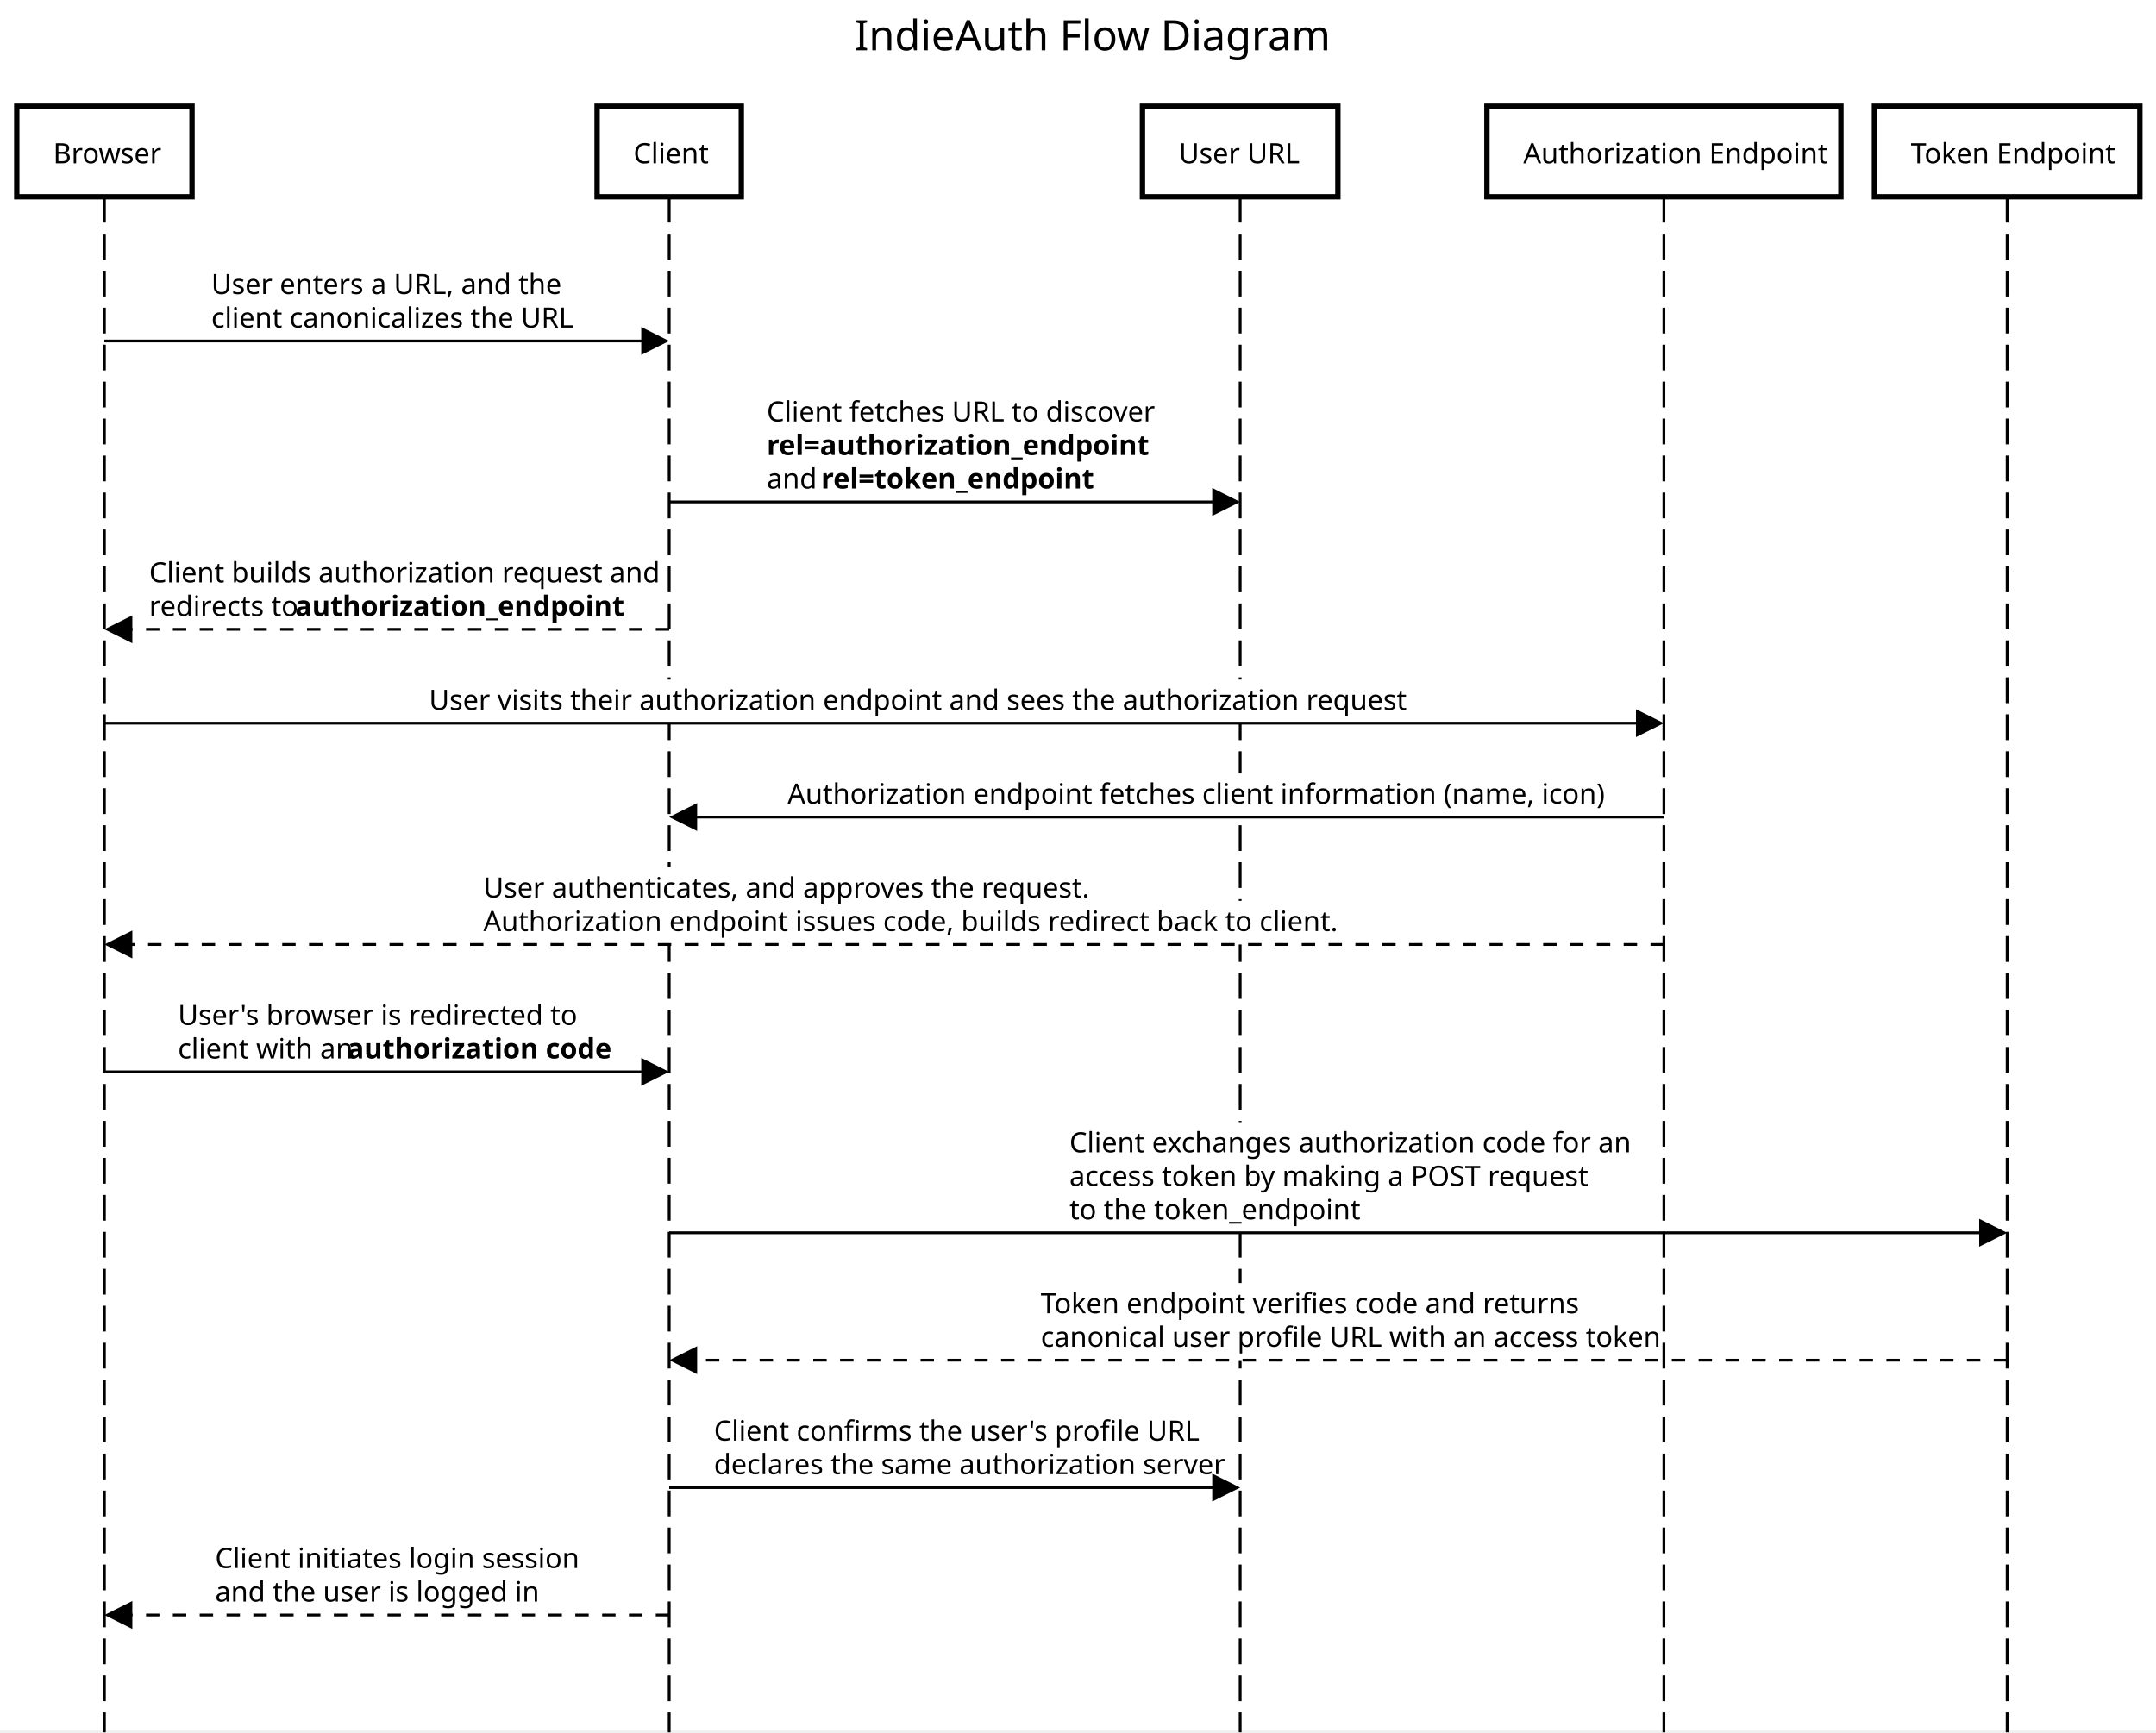
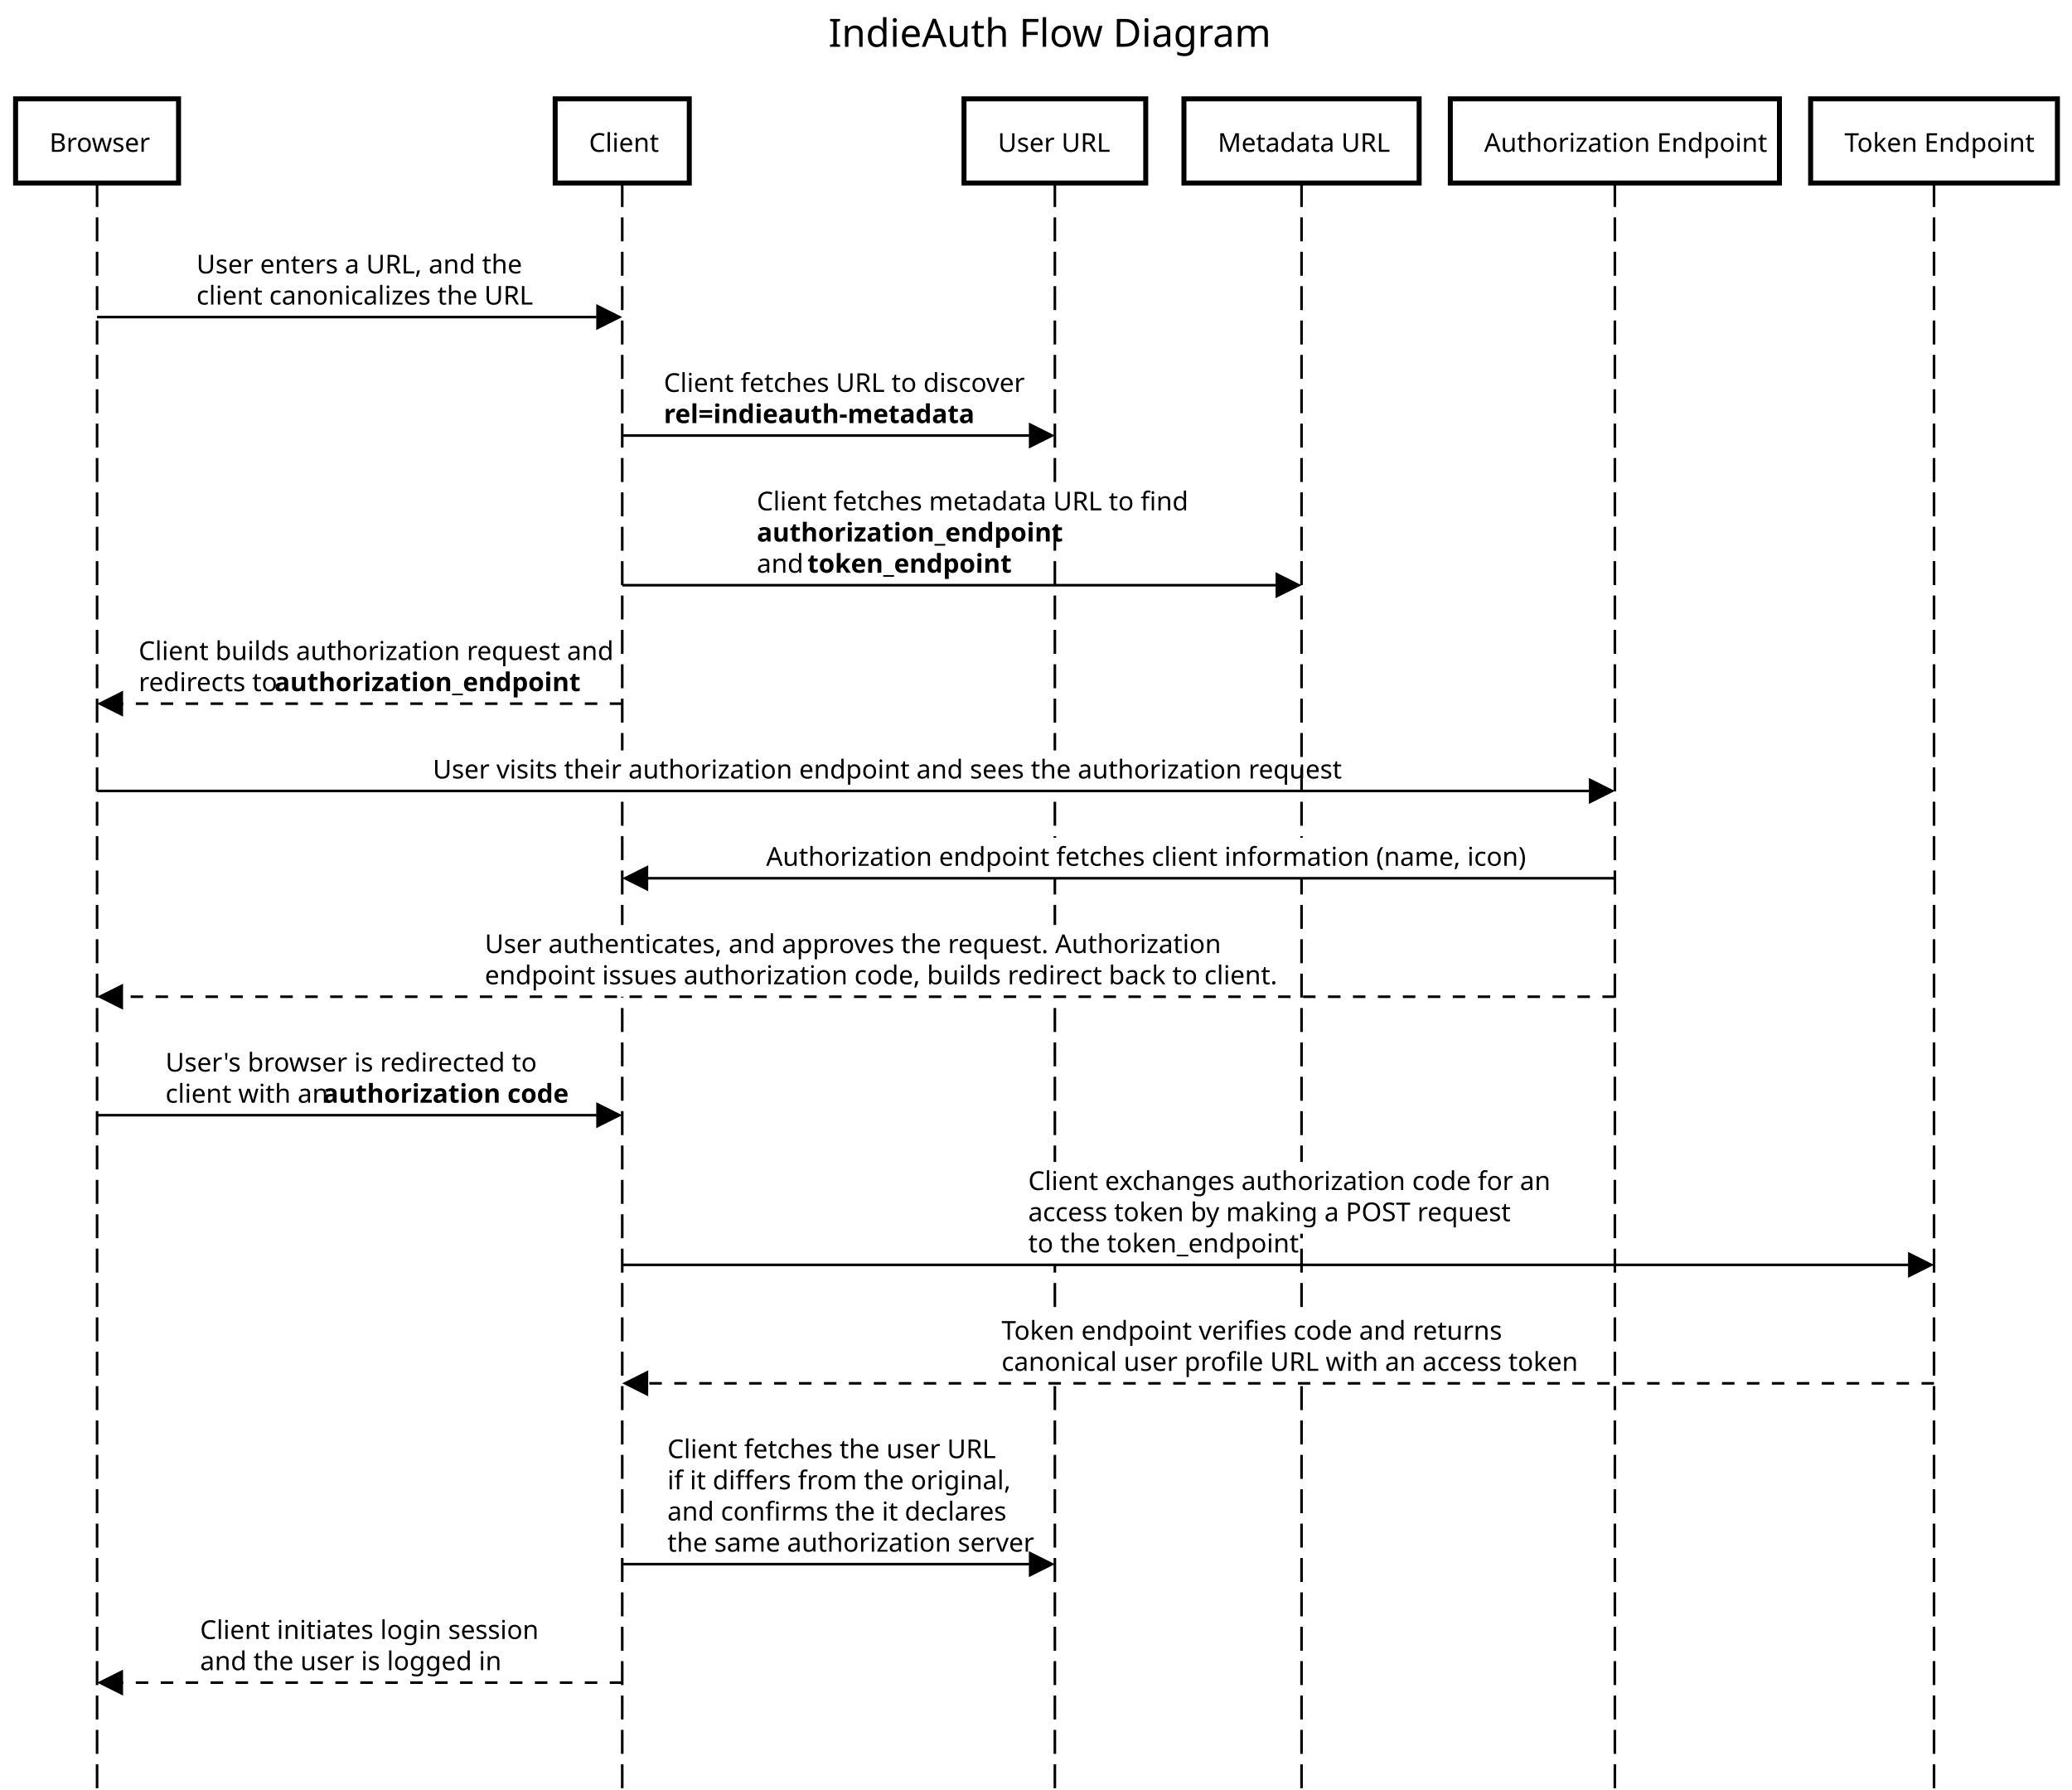
- <svg xmlns="http://www.w3.org/2000/svg" version="1.1" viewbox="0 0 1131 908" style="width: 100%; height: auto;">
+ <svg xmlns="http://www.w3.org/2000/svg" version="1.1" viewbox="0 0 1169 1010" style="width: 100%; height: auto;">
  <defs />
  <g>
    <g />
    <g />
    <g />
    <g />
    <g />
    <g />
    <g />
    <g />
    <g />
    <g />
    <g />
    <g />
    <g />
    <g />
    <g />
    <g />
    <g />
    <g />
    <g />
    <g />
    <g />
    <g />
    <g />
    <g />
    <g />
-     <g>
-       <rect fill="white" stroke="none" x="0" y="0" width="1131" height="908" />
-     </g>
-     <g>
-       <text fill="black" stroke="none" font-family="sans-serif" font-size="16.5pt" font-style="normal" font-weight="normal" text-decoration="normal" x="448.281" y="26.388" text-anchor="start" dominant-baseline="alphabetic" xml:space="preserve">IndieAuth Flow Diagram</text>
-     </g>
-     <g />
-     <g>
-       <path fill="none" stroke="black" paint-order="fill stroke markers" d=" M 54.766 103.264 L 54.766 908.966" stroke-miterlimit="10" stroke-width="1.466" stroke-dasharray="13.532,5.864" />
-       <path fill="none" stroke="black" paint-order="fill stroke markers" d=" M 351.054 103.264 L 351.054 908.966" stroke-miterlimit="10" stroke-width="1.466" stroke-dasharray="13.532,5.864" />
-       <path fill="none" stroke="black" paint-order="fill stroke markers" d=" M 650.571 103.264 L 650.571 908.966" stroke-miterlimit="10" stroke-width="1.466" stroke-dasharray="13.532,5.864" />
-       <path fill="none" stroke="black" paint-order="fill stroke markers" d=" M 872.86 103.264 L 872.86 908.966" stroke-miterlimit="10" stroke-width="1.466" stroke-dasharray="13.532,5.864" />
-       <path fill="none" stroke="black" paint-order="fill stroke markers" d=" M 1052.917 103.264 L 1052.917 908.966" stroke-miterlimit="10" stroke-width="1.466" stroke-dasharray="13.532,5.864" />
+     <g />
+     <g />
+     <g />
+     <g />
+     <g>
+       <rect fill="white" stroke="none" x="0" y="0" width="1169" height="1010" />
+     </g>
+     <g>
+       <text fill="black" stroke="none" font-family="sans-serif" font-size="16.5pt" font-style="normal" font-weight="normal" text-decoration="normal" x="467.401" y="26.388" text-anchor="start" dominant-baseline="alphabetic" xml:space="preserve">IndieAuth Flow Diagram</text>
+     </g>
+     <g />
+     <g>
+       <path fill="none" stroke="black" paint-order="fill stroke markers" d=" M 54.766 103.264 L 54.766 1010.998" stroke-miterlimit="10" stroke-width="1.466" stroke-dasharray="13.532,5.864" />
+       <path fill="none" stroke="black" paint-order="fill stroke markers" d=" M 351.054 103.264 L 351.054 1010.998" stroke-miterlimit="10" stroke-width="1.466" stroke-dasharray="13.532,5.864" />
+       <path fill="none" stroke="black" paint-order="fill stroke markers" d=" M 595.145 103.264 L 595.145 1010.998" stroke-miterlimit="10" stroke-width="1.466" stroke-dasharray="13.532,5.864" />
+       <path fill="none" stroke="black" paint-order="fill stroke markers" d=" M 734.313 103.264 L 734.313 1010.998" stroke-miterlimit="10" stroke-width="1.466" stroke-dasharray="13.532,5.864" />
+       <path fill="none" stroke="black" paint-order="fill stroke markers" d=" M 911.099 103.264 L 911.099 1010.998" stroke-miterlimit="10" stroke-width="1.466" stroke-dasharray="13.532,5.864" />
+       <path fill="none" stroke="black" paint-order="fill stroke markers" d=" M 1091.156 103.264 L 1091.156 1010.998" stroke-miterlimit="10" stroke-width="1.466" stroke-dasharray="13.532,5.864" />
    </g>
    <g>
      <path fill="none" stroke="none" />
      <g>
        <path fill="white" stroke="black" paint-order="fill stroke markers" d=" M 8.796 55.766 L 100.735 55.766 L 100.735 103.264 L 8.796 103.264 L 8.796 55.766 Z" stroke-miterlimit="10" stroke-width="2.815" stroke-dasharray="" />
      </g>
      <g>
        <g />
        <text fill="black" stroke="none" font-family="sans-serif" font-size="11pt" font-style="normal" font-weight="normal" text-decoration="normal" x="27.883" y="85.672" text-anchor="start" dominant-baseline="alphabetic" xml:space="preserve">Browser</text>
      </g>
      <path fill="none" stroke="none" />
      <g>
        <path fill="white" stroke="black" paint-order="fill stroke markers" d=" M 313.227 55.766 L 388.881 55.766 L 388.881 103.264 L 313.227 103.264 L 313.227 55.766 Z" stroke-miterlimit="10" stroke-width="2.815" stroke-dasharray="" />
      </g>
      <g>
        <g />
        <text fill="black" stroke="none" font-family="sans-serif" font-size="11pt" font-style="normal" font-weight="normal" text-decoration="normal" x="332.314" y="85.672" text-anchor="start" dominant-baseline="alphabetic" xml:space="preserve">Client</text>
      </g>
      <path fill="none" stroke="none" />
      <g>
-         <path fill="white" stroke="black" paint-order="fill stroke markers" d=" M 599.308 55.766 L 701.834 55.766 L 701.834 103.264 L 599.308 103.264 L 599.308 55.766 Z" stroke-miterlimit="10" stroke-width="2.815" stroke-dasharray="" />
-       </g>
-       <g>
-         <g />
-         <text fill="black" stroke="none" font-family="sans-serif" font-size="11pt" font-style="normal" font-weight="normal" text-decoration="normal" x="618.395" y="85.672" text-anchor="start" dominant-baseline="alphabetic" xml:space="preserve">User URL</text>
-       </g>
-       <path fill="none" stroke="none" />
-       <g>
-         <path fill="white" stroke="black" paint-order="fill stroke markers" d=" M 780.015 55.766 L 965.705 55.766 L 965.705 103.264 L 780.015 103.264 L 780.015 55.766 Z" stroke-miterlimit="10" stroke-width="2.815" stroke-dasharray="" />
-       </g>
-       <g>
-         <g />
-         <text fill="black" stroke="none" font-family="sans-serif" font-size="11pt" font-style="normal" font-weight="normal" text-decoration="normal" x="799.102" y="85.672" text-anchor="start" dominant-baseline="alphabetic" xml:space="preserve">Authorization Endpoint</text>
-       </g>
-       <path fill="none" stroke="none" />
-       <g>
-         <path fill="white" stroke="black" paint-order="fill stroke markers" d=" M 983.296 55.766 L 1122.537 55.766 L 1122.537 103.264 L 983.296 103.264 L 983.296 55.766 Z" stroke-miterlimit="10" stroke-width="2.815" stroke-dasharray="" />
-       </g>
-       <g>
-         <g />
-         <text fill="black" stroke="none" font-family="sans-serif" font-size="11pt" font-style="normal" font-weight="normal" text-decoration="normal" x="1002.384" y="85.672" text-anchor="start" dominant-baseline="alphabetic" xml:space="preserve">Token Endpoint</text>
+         <path fill="white" stroke="black" paint-order="fill stroke markers" d=" M 543.882 55.766 L 646.408 55.766 L 646.408 103.264 L 543.882 103.264 L 543.882 55.766 Z" stroke-miterlimit="10" stroke-width="2.815" stroke-dasharray="" />
+       </g>
+       <g>
+         <g />
+         <text fill="black" stroke="none" font-family="sans-serif" font-size="11pt" font-style="normal" font-weight="normal" text-decoration="normal" x="562.969" y="85.672" text-anchor="start" dominant-baseline="alphabetic" xml:space="preserve">User URL</text>
+       </g>
+       <path fill="none" stroke="none" />
+       <g>
+         <path fill="white" stroke="black" paint-order="fill stroke markers" d=" M 667.964 55.766 L 800.662 55.766 L 800.662 103.264 L 667.964 103.264 L 667.964 55.766 Z" stroke-miterlimit="10" stroke-width="2.815" stroke-dasharray="" />
+       </g>
+       <g>
+         <g />
+         <text fill="black" stroke="none" font-family="sans-serif" font-size="11pt" font-style="normal" font-weight="normal" text-decoration="normal" x="687.051" y="85.672" text-anchor="start" dominant-baseline="alphabetic" xml:space="preserve">Metadata URL</text>
+       </g>
+       <path fill="none" stroke="none" />
+       <g>
+         <path fill="white" stroke="black" paint-order="fill stroke markers" d=" M 818.254 55.766 L 1003.944 55.766 L 1003.944 103.264 L 818.254 103.264 L 818.254 55.766 Z" stroke-miterlimit="10" stroke-width="2.815" stroke-dasharray="" />
+       </g>
+       <g>
+         <g />
+         <text fill="black" stroke="none" font-family="sans-serif" font-size="11pt" font-style="normal" font-weight="normal" text-decoration="normal" x="837.341" y="85.672" text-anchor="start" dominant-baseline="alphabetic" xml:space="preserve">Authorization Endpoint</text>
+       </g>
+       <path fill="none" stroke="none" />
+       <g>
+         <path fill="white" stroke="black" paint-order="fill stroke markers" d=" M 1021.536 55.766 L 1160.776 55.766 L 1160.776 103.264 L 1021.536 103.264 L 1021.536 55.766 Z" stroke-miterlimit="10" stroke-width="2.815" stroke-dasharray="" />
+       </g>
+       <g>
+         <g />
+         <text fill="black" stroke="none" font-family="sans-serif" font-size="11pt" font-style="normal" font-weight="normal" text-decoration="normal" x="1040.623" y="85.672" text-anchor="start" dominant-baseline="alphabetic" xml:space="preserve">Token Endpoint</text>
      </g>
    </g>
    <g>
      <g>
        <g>
          <rect fill="white" stroke="none" x="108.192" y="138.447" width="183.731" height="22.869" />
        </g>
        <g>
          <rect fill="white" stroke="none" x="108.192" y="156.039" width="189.436" height="22.869" />
        </g>
        <text fill="black" stroke="none" font-family="sans-serif" font-size="11pt" font-style="normal" font-weight="normal" text-decoration="normal" x="110.83" y="154.28" text-anchor="start" dominant-baseline="alphabetic" xml:space="preserve">User enters a URL, and the</text>
        <text fill="black" stroke="none" font-family="sans-serif" font-size="11pt" font-style="normal" font-weight="normal" text-decoration="normal" x="110.83" y="171.871" text-anchor="start" dominant-baseline="alphabetic" xml:space="preserve">client canonicalizes the URL</text>
      </g>
      <g>
        <path fill="none" stroke="black" paint-order="fill stroke markers" d=" M 54.766 178.908 L 336.57 178.908" stroke-miterlimit="10" stroke-width="1.466" stroke-dasharray="" />
        <g transform="translate(351.054,178.9082) translate(-351.054,-178.9082)">
          <path fill="black" stroke="none" paint-order="stroke fill markers" d=" M 336.394 171.578 L 351.054 178.908 L 336.394 186.238 Z" />
        </g>
      </g>
      <g>
        <g>
-           <rect fill="white" stroke="none" x="399.584" y="205.296" width="202.457" height="22.869" />
-         </g>
-         <g>
-           <rect fill="white" stroke="none" x="399.584" y="222.888" width="193.832" height="22.869" />
-         </g>
-         <g>
-           <rect fill="white" stroke="none" x="399.584" y="240.479" width="169.436" height="22.869" />
-         </g>
-         <text fill="black" stroke="none" font-family="sans-serif" font-size="11pt" font-style="normal" font-weight="normal" text-decoration="normal" x="402.223" y="221.128" text-anchor="start" dominant-baseline="alphabetic" xml:space="preserve">Client fetches URL to discover</text>
-         <text fill="black" stroke="none" font-family="sans-serif" font-size="11pt" font-style="normal" font-weight="bold" text-decoration="normal" x="402.223" y="238.72" text-anchor="start" dominant-baseline="alphabetic" xml:space="preserve">rel=authorization_endpoint</text>
-         <text fill="black" stroke="none" font-family="sans-serif" font-size="11pt" font-style="normal" font-weight="normal" text-decoration="normal" x="402.223" y="256.312" text-anchor="start" dominant-baseline="alphabetic" xml:space="preserve">and </text>
-         <text fill="black" stroke="none" font-family="sans-serif" font-size="11pt" font-style="normal" font-weight="bold" text-decoration="normal" x="430.755" y="256.312" text-anchor="start" dominant-baseline="alphabetic" xml:space="preserve">rel=token_endpoint</text>
-       </g>
-       <g>
-         <path fill="none" stroke="black" paint-order="fill stroke markers" d=" M 351.054 263.349 L 636.087 263.349" stroke-miterlimit="10" stroke-width="1.466" stroke-dasharray="" />
-         <g transform="translate(650.5708,263.3486) translate(-650.5708,-263.3486)">
-           <path fill="black" stroke="none" paint-order="stroke fill markers" d=" M 635.911 256.019 L 650.571 263.349 L 635.911 270.679 Z" />
-         </g>
-       </g>
-       <g>
-         <g>
-           <rect fill="white" stroke="none" x="75.582" y="289.736" width="254.655" height="22.869" />
-         </g>
-         <g>
-           <rect fill="white" stroke="none" x="75.582" y="307.328" width="243.925" height="22.869" />
-         </g>
-         <text fill="black" stroke="none" font-family="sans-serif" font-size="11pt" font-style="normal" font-weight="normal" text-decoration="normal" x="78.221" y="305.569" text-anchor="start" dominant-baseline="alphabetic" xml:space="preserve">Client builds authorization request and</text>
-         <text fill="black" stroke="none" font-family="sans-serif" font-size="11pt" font-style="normal" font-weight="normal" text-decoration="normal" x="78.221" y="323.161" text-anchor="start" dominant-baseline="alphabetic" xml:space="preserve">redirects to </text>
-         <text fill="black" stroke="none" font-family="sans-serif" font-size="11pt" font-style="normal" font-weight="bold" text-decoration="normal" x="154.807" y="323.161" text-anchor="start" dominant-baseline="alphabetic" xml:space="preserve">authorization_endpoint</text>
-       </g>
-       <g>
-         <path fill="none" stroke="black" paint-order="fill stroke markers" d=" M 351.054 330.197 L 69.249 330.197" stroke-miterlimit="10" stroke-width="1.466" stroke-dasharray="7.037" />
-         <g transform="translate(54.76553,330.1973) translate(-54.76553,-330.1973)">
-           <path fill="black" stroke="none" paint-order="stroke fill markers" d=" M 69.425 322.867 L 54.766 330.197 L 69.425 337.527 Z" />
-         </g>
-       </g>
-       <g>
-         <g>
-           <rect fill="white" stroke="none" x="222.402" y="356.585" width="482.822" height="22.869" />
-         </g>
-         <text fill="black" stroke="none" font-family="sans-serif" font-size="11pt" font-style="normal" font-weight="normal" text-decoration="normal" x="225.04" y="372.418" text-anchor="start" dominant-baseline="alphabetic" xml:space="preserve">User visits their authorization endpoint and sees the authorization request</text>
-       </g>
-       <g>
-         <path fill="none" stroke="black" paint-order="fill stroke markers" d=" M 54.766 379.454 L 858.376 379.454" stroke-miterlimit="10" stroke-width="1.466" stroke-dasharray="" />
-         <g transform="translate(872.8596,379.4542) translate(-872.8596,-379.4542)">
-           <path fill="black" stroke="none" paint-order="stroke fill markers" d=" M 858.2 372.124 L 872.86 379.454 L 858.2 386.784 Z" />
-         </g>
-       </g>
-       <g>
-         <g>
-           <rect fill="white" stroke="none" x="410.485" y="405.842" width="402.944" height="22.869" />
-         </g>
-         <text fill="black" stroke="none" font-family="sans-serif" font-size="11pt" font-style="normal" font-weight="normal" text-decoration="normal" x="413.124" y="421.674" text-anchor="start" dominant-baseline="alphabetic" xml:space="preserve">Authorization endpoint fetches client information (name, icon)</text>
-       </g>
-       <g>
-         <path fill="none" stroke="black" paint-order="fill stroke markers" d=" M 872.86 428.711 L 365.538 428.711" stroke-miterlimit="10" stroke-width="1.466" stroke-dasharray="" />
-         <g transform="translate(351.054,428.7111) translate(-351.054,-428.7111)">
-           <path fill="black" stroke="none" paint-order="stroke fill markers" d=" M 365.714 421.381 L 351.054 428.711 L 365.714 436.041 Z" />
-         </g>
-       </g>
-       <g>
-         <g>
-           <rect fill="white" stroke="none" x="250.927" y="455.099" width="305.993" height="22.869" />
-         </g>
-         <g>
-           <rect fill="white" stroke="none" x="250.927" y="472.691" width="425.771" height="22.869" />
-         </g>
-         <text fill="black" stroke="none" font-family="sans-serif" font-size="11pt" font-style="normal" font-weight="normal" text-decoration="normal" x="253.566" y="470.931" text-anchor="start" dominant-baseline="alphabetic" xml:space="preserve">User authenticates, and approves the request.</text>
-         <text fill="black" stroke="none" font-family="sans-serif" font-size="11pt" font-style="normal" font-weight="normal" text-decoration="normal" x="253.566" y="488.523" text-anchor="start" dominant-baseline="alphabetic" xml:space="preserve">Authorization endpoint issues code, builds redirect back to client.</text>
-       </g>
-       <g>
-         <path fill="none" stroke="black" paint-order="fill stroke markers" d=" M 872.86 495.56 L 69.249 495.56" stroke-miterlimit="10" stroke-width="1.466" stroke-dasharray="7.037" />
-         <g transform="translate(54.76553,495.5598) translate(-54.76553,-495.5598)">
-           <path fill="black" stroke="none" paint-order="stroke fill markers" d=" M 69.425 488.23 L 54.766 495.56 L 69.425 502.89 Z" />
-         </g>
-       </g>
-       <g>
-         <g>
-           <rect fill="white" stroke="none" x="90.704" y="521.947" width="202.794" height="22.869" />
-         </g>
-         <g>
-           <rect fill="white" stroke="none" x="90.704" y="539.539" width="224.411" height="22.869" />
-         </g>
-         <text fill="black" stroke="none" font-family="sans-serif" font-size="11pt" font-style="normal" font-weight="normal" text-decoration="normal" x="93.343" y="537.78" text-anchor="start" dominant-baseline="alphabetic" xml:space="preserve">User's browser is redirected to</text>
-         <text fill="black" stroke="none" font-family="sans-serif" font-size="11pt" font-style="normal" font-weight="normal" text-decoration="normal" x="93.343" y="555.372" text-anchor="start" dominant-baseline="alphabetic" xml:space="preserve">client with an </text>
-         <text fill="black" stroke="none" font-family="sans-serif" font-size="11pt" font-style="normal" font-weight="bold" text-decoration="normal" x="182.162" y="555.372" text-anchor="start" dominant-baseline="alphabetic" xml:space="preserve">authorization code</text>
-       </g>
-       <g>
-         <path fill="none" stroke="black" paint-order="fill stroke markers" d=" M 54.766 562.408 L 336.57 562.408" stroke-miterlimit="10" stroke-width="1.466" stroke-dasharray="" />
-         <g transform="translate(351.054,562.4085) translate(-351.054,-562.4085)">
-           <path fill="black" stroke="none" paint-order="stroke fill markers" d=" M 336.394 555.079 L 351.054 562.408 L 336.394 569.738 Z" />
-         </g>
-       </g>
-       <g>
-         <g>
-           <rect fill="white" stroke="none" x="558.359" y="588.796" width="287.253" height="22.869" />
-         </g>
-         <g>
-           <rect fill="white" stroke="none" x="558.359" y="606.388" width="270.911" height="22.869" />
-         </g>
-         <g>
-           <rect fill="white" stroke="none" x="558.359" y="623.98" width="146.294" height="22.869" />
-         </g>
-         <text fill="black" stroke="none" font-family="sans-serif" font-size="11pt" font-style="normal" font-weight="normal" text-decoration="normal" x="560.998" y="604.629" text-anchor="start" dominant-baseline="alphabetic" xml:space="preserve">Client exchanges authorization code for an </text>
-         <text fill="black" stroke="none" font-family="sans-serif" font-size="11pt" font-style="normal" font-weight="normal" text-decoration="normal" x="560.998" y="622.22" text-anchor="start" dominant-baseline="alphabetic" xml:space="preserve">access token by making a POST request</text>
-         <text fill="black" stroke="none" font-family="sans-serif" font-size="11pt" font-style="normal" font-weight="normal" text-decoration="normal" x="560.998" y="639.812" text-anchor="start" dominant-baseline="alphabetic" xml:space="preserve">to the token_endpoint</text>
-       </g>
-       <g>
-         <path fill="none" stroke="black" paint-order="fill stroke markers" d=" M 351.054 646.849 L 1038.433 646.849" stroke-miterlimit="10" stroke-width="1.466" stroke-dasharray="" />
-         <g transform="translate(1052.917,646.8489) translate(-1052.917,-646.8489)">
-           <path fill="black" stroke="none" paint-order="stroke fill markers" d=" M 1038.257 639.519 L 1052.917 646.849 L 1038.257 654.179 Z" />
-         </g>
-       </g>
-       <g>
-         <g>
-           <rect fill="white" stroke="none" x="543.302" y="673.237" width="269.322" height="22.869" />
-         </g>
-         <g>
-           <rect fill="white" stroke="none" x="543.302" y="690.828" width="317.368" height="22.869" />
-         </g>
-         <text fill="black" stroke="none" font-family="sans-serif" font-size="11pt" font-style="normal" font-weight="normal" text-decoration="normal" x="545.94" y="689.069" text-anchor="start" dominant-baseline="alphabetic" xml:space="preserve">Token endpoint verifies code and returns</text>
-         <text fill="black" stroke="none" font-family="sans-serif" font-size="11pt" font-style="normal" font-weight="normal" text-decoration="normal" x="545.94" y="706.661" text-anchor="start" dominant-baseline="alphabetic" xml:space="preserve">canonical user profile URL with an access token</text>
-       </g>
-       <g>
-         <path fill="none" stroke="black" paint-order="fill stroke markers" d=" M 1052.917 713.698 L 365.538 713.698" stroke-miterlimit="10" stroke-width="1.466" stroke-dasharray="7.037" />
-         <g transform="translate(351.054,713.6976) translate(-351.054,-713.6976)">
-           <path fill="black" stroke="none" paint-order="stroke fill markers" d=" M 365.714 706.368 L 351.054 713.698 L 365.714 721.027 Z" />
-         </g>
-       </g>
-       <g>
-         <g>
-           <rect fill="white" stroke="none" x="371.871" y="740.085" width="246.795" height="22.869" />
-         </g>
-         <g>
-           <rect fill="white" stroke="none" x="371.871" y="757.677" width="257.883" height="22.869" />
-         </g>
-         <text fill="black" stroke="none" font-family="sans-serif" font-size="11pt" font-style="normal" font-weight="normal" text-decoration="normal" x="374.51" y="755.918" text-anchor="start" dominant-baseline="alphabetic" xml:space="preserve">Client confirms the user's profile URL</text>
-         <text fill="black" stroke="none" font-family="sans-serif" font-size="11pt" font-style="normal" font-weight="normal" text-decoration="normal" x="374.51" y="773.51" text-anchor="start" dominant-baseline="alphabetic" xml:space="preserve">declares the same authorization server</text>
-       </g>
-       <g>
-         <path fill="none" stroke="black" paint-order="fill stroke markers" d=" M 351.054 780.546 L 636.087 780.546" stroke-miterlimit="10" stroke-width="1.466" stroke-dasharray="" />
-         <g transform="translate(650.5708,780.5463) translate(-650.5708,-780.5463)">
-           <path fill="black" stroke="none" paint-order="stroke fill markers" d=" M 635.911 773.216 L 650.571 780.546 L 635.911 787.876 Z" />
-         </g>
-       </g>
-       <g>
-         <g>
-           <rect fill="white" stroke="none" x="110.228" y="806.934" width="185.363" height="22.869" />
-         </g>
-         <g>
-           <rect fill="white" stroke="none" x="110.228" y="824.526" width="165.02" height="22.869" />
-         </g>
-         <text fill="black" stroke="none" font-family="sans-serif" font-size="11pt" font-style="normal" font-weight="normal" text-decoration="normal" x="112.867" y="822.766" text-anchor="start" dominant-baseline="alphabetic" xml:space="preserve">Client initiates login session</text>
-         <text fill="black" stroke="none" font-family="sans-serif" font-size="11pt" font-style="normal" font-weight="normal" text-decoration="normal" x="112.867" y="840.358" text-anchor="start" dominant-baseline="alphabetic" xml:space="preserve">and the user is logged in</text>
-       </g>
-       <g>
-         <path fill="none" stroke="black" paint-order="fill stroke markers" d=" M 351.054 847.395 L 69.249 847.395" stroke-miterlimit="10" stroke-width="1.466" stroke-dasharray="7.037" />
-         <g transform="translate(54.76553,847.395) translate(-54.76553,-847.395)">
-           <path fill="black" stroke="none" paint-order="stroke fill markers" d=" M 69.425 840.065 L 54.766 847.395 L 69.425 854.725 Z" />
-         </g>
-       </g>
-     </g>
+           <rect fill="white" stroke="none" x="371.871" y="205.296" width="202.457" height="22.869" />
+         </g>
+         <g>
+           <rect fill="white" stroke="none" x="371.871" y="222.888" width="166.172" height="22.869" />
+         </g>
+         <text fill="black" stroke="none" font-family="sans-serif" font-size="11pt" font-style="normal" font-weight="normal" text-decoration="normal" x="374.51" y="221.128" text-anchor="start" dominant-baseline="alphabetic" xml:space="preserve">Client fetches URL to discover</text>
+         <text fill="black" stroke="none" font-family="sans-serif" font-size="11pt" font-style="normal" font-weight="bold" text-decoration="normal" x="374.51" y="238.72" text-anchor="start" dominant-baseline="alphabetic" xml:space="preserve">rel=indieauth-metadata</text>
+       </g>
+       <g>
+         <path fill="none" stroke="black" paint-order="fill stroke markers" d=" M 351.054 245.757 L 580.661 245.757" stroke-miterlimit="10" stroke-width="1.466" stroke-dasharray="" />
+         <g transform="translate(595.1449,245.7569) translate(-595.1449,-245.7569)">
+           <path fill="black" stroke="none" paint-order="stroke fill markers" d=" M 580.485 238.427 L 595.145 245.757 L 580.485 253.087 Z" />
+         </g>
+       </g>
+       <g>
+         <g>
+           <rect fill="white" stroke="none" x="424.332" y="272.144" width="236.702" height="22.869" />
+         </g>
+         <g>
+           <rect fill="white" stroke="none" x="424.332" y="289.736" width="167.339" height="22.869" />
+         </g>
+         <g>
+           <rect fill="white" stroke="none" x="424.332" y="307.328" width="142.944" height="22.869" />
+         </g>
+         <text fill="black" stroke="none" font-family="sans-serif" font-size="11pt" font-style="normal" font-weight="normal" text-decoration="normal" x="426.971" y="287.977" text-anchor="start" dominant-baseline="alphabetic" xml:space="preserve">Client fetches metadata URL to find</text>
+         <text fill="black" stroke="none" font-family="sans-serif" font-size="11pt" font-style="normal" font-weight="bold" text-decoration="normal" x="426.971" y="305.569" text-anchor="start" dominant-baseline="alphabetic" xml:space="preserve">authorization_endpoint</text>
+         <text fill="black" stroke="none" font-family="sans-serif" font-size="11pt" font-style="normal" font-weight="normal" text-decoration="normal" x="426.971" y="323.161" text-anchor="start" dominant-baseline="alphabetic" xml:space="preserve">and </text>
+         <text fill="black" stroke="none" font-family="sans-serif" font-size="11pt" font-style="normal" font-weight="bold" text-decoration="normal" x="455.504" y="323.161" text-anchor="start" dominant-baseline="alphabetic" xml:space="preserve">token_endpoint</text>
+       </g>
+       <g>
+         <path fill="none" stroke="black" paint-order="fill stroke markers" d=" M 351.054 330.197 L 719.829 330.197" stroke-miterlimit="10" stroke-width="1.466" stroke-dasharray="" />
+         <g transform="translate(734.3128,330.1973) translate(-734.3128,-330.1973)">
+           <path fill="black" stroke="none" paint-order="stroke fill markers" d=" M 719.653 322.867 L 734.313 330.197 L 719.653 337.527 Z" />
+         </g>
+       </g>
+       <g>
+         <g>
+           <rect fill="white" stroke="none" x="75.582" y="356.585" width="254.655" height="22.869" />
+         </g>
+         <g>
+           <rect fill="white" stroke="none" x="75.582" y="374.177" width="243.925" height="22.869" />
+         </g>
+         <text fill="black" stroke="none" font-family="sans-serif" font-size="11pt" font-style="normal" font-weight="normal" text-decoration="normal" x="78.221" y="372.418" text-anchor="start" dominant-baseline="alphabetic" xml:space="preserve">Client builds authorization request and</text>
+         <text fill="black" stroke="none" font-family="sans-serif" font-size="11pt" font-style="normal" font-weight="normal" text-decoration="normal" x="78.221" y="390.009" text-anchor="start" dominant-baseline="alphabetic" xml:space="preserve">redirects to </text>
+         <text fill="black" stroke="none" font-family="sans-serif" font-size="11pt" font-style="normal" font-weight="bold" text-decoration="normal" x="154.807" y="390.009" text-anchor="start" dominant-baseline="alphabetic" xml:space="preserve">authorization_endpoint</text>
+       </g>
+       <g>
+         <path fill="none" stroke="black" paint-order="fill stroke markers" d=" M 351.054 397.046 L 69.249 397.046" stroke-miterlimit="10" stroke-width="1.466" stroke-dasharray="7.037" />
+         <g transform="translate(54.76553,397.046) translate(-54.76553,-397.046)">
+           <path fill="black" stroke="none" paint-order="stroke fill markers" d=" M 69.425 389.716 L 54.766 397.046 L 69.425 404.376 Z" />
+         </g>
+       </g>
+       <g>
+         <g>
+           <rect fill="white" stroke="none" x="241.521" y="423.434" width="482.822" height="22.869" />
+         </g>
+         <text fill="black" stroke="none" font-family="sans-serif" font-size="11pt" font-style="normal" font-weight="normal" text-decoration="normal" x="244.16" y="439.266" text-anchor="start" dominant-baseline="alphabetic" xml:space="preserve">User visits their authorization endpoint and sees the authorization request</text>
+       </g>
+       <g>
+         <path fill="none" stroke="black" paint-order="fill stroke markers" d=" M 54.766 446.303 L 896.615 446.303" stroke-miterlimit="10" stroke-width="1.466" stroke-dasharray="" />
+         <g transform="translate(911.0987,446.3029) translate(-911.0987,-446.3029)">
+           <path fill="black" stroke="none" paint-order="stroke fill markers" d=" M 896.439 438.973 L 911.099 446.303 L 896.439 453.633 Z" />
+         </g>
+       </g>
+       <g>
+         <g>
+           <rect fill="white" stroke="none" x="429.604" y="472.691" width="402.944" height="22.869" />
+         </g>
+         <text fill="black" stroke="none" font-family="sans-serif" font-size="11pt" font-style="normal" font-weight="normal" text-decoration="normal" x="432.243" y="488.523" text-anchor="start" dominant-baseline="alphabetic" xml:space="preserve">Authorization endpoint fetches client information (name, icon)</text>
+       </g>
+       <g>
+         <path fill="none" stroke="black" paint-order="fill stroke markers" d=" M 911.099 495.56 L 365.538 495.56" stroke-miterlimit="10" stroke-width="1.466" stroke-dasharray="" />
+         <g transform="translate(351.054,495.5598) translate(-351.054,-495.5598)">
+           <path fill="black" stroke="none" paint-order="stroke fill markers" d=" M 365.714 488.23 L 351.054 495.56 L 365.714 502.89 Z" />
+         </g>
+       </g>
+       <g>
+         <g>
+           <rect fill="white" stroke="none" x="270.859" y="521.947" width="395.635" height="22.869" />
+         </g>
+         <g>
+           <rect fill="white" stroke="none" x="270.859" y="539.539" width="424.146" height="22.869" />
+         </g>
+         <text fill="black" stroke="none" font-family="sans-serif" font-size="11pt" font-style="normal" font-weight="normal" text-decoration="normal" x="273.498" y="537.78" text-anchor="start" dominant-baseline="alphabetic" xml:space="preserve">User authenticates, and approves the request. Authorization</text>
+         <text fill="black" stroke="none" font-family="sans-serif" font-size="11pt" font-style="normal" font-weight="normal" text-decoration="normal" x="273.498" y="555.372" text-anchor="start" dominant-baseline="alphabetic" xml:space="preserve">endpoint issues authorization code, builds redirect back to client.</text>
+       </g>
+       <g>
+         <path fill="none" stroke="black" paint-order="fill stroke markers" d=" M 911.099 562.408 L 69.249 562.408" stroke-miterlimit="10" stroke-width="1.466" stroke-dasharray="7.037" />
+         <g transform="translate(54.76553,562.4085) translate(-54.76553,-562.4085)">
+           <path fill="black" stroke="none" paint-order="stroke fill markers" d=" M 69.425 555.079 L 54.766 562.408 L 69.425 569.738 Z" />
+         </g>
+       </g>
+       <g>
+         <g>
+           <rect fill="white" stroke="none" x="90.704" y="588.796" width="202.794" height="22.869" />
+         </g>
+         <g>
+           <rect fill="white" stroke="none" x="90.704" y="606.388" width="224.411" height="22.869" />
+         </g>
+         <text fill="black" stroke="none" font-family="sans-serif" font-size="11pt" font-style="normal" font-weight="normal" text-decoration="normal" x="93.343" y="604.629" text-anchor="start" dominant-baseline="alphabetic" xml:space="preserve">User's browser is redirected to</text>
+         <text fill="black" stroke="none" font-family="sans-serif" font-size="11pt" font-style="normal" font-weight="normal" text-decoration="normal" x="93.343" y="622.22" text-anchor="start" dominant-baseline="alphabetic" xml:space="preserve">client with an </text>
+         <text fill="black" stroke="none" font-family="sans-serif" font-size="11pt" font-style="normal" font-weight="bold" text-decoration="normal" x="182.162" y="622.22" text-anchor="start" dominant-baseline="alphabetic" xml:space="preserve">authorization code</text>
+       </g>
+       <g>
+         <path fill="none" stroke="black" paint-order="fill stroke markers" d=" M 54.766 629.257 L 336.57 629.257" stroke-miterlimit="10" stroke-width="1.466" stroke-dasharray="" />
+         <g transform="translate(351.054,629.2572) translate(-351.054,-629.2572)">
+           <path fill="black" stroke="none" paint-order="stroke fill markers" d=" M 336.394 621.927 L 351.054 629.257 L 336.394 636.587 Z" />
+         </g>
+       </g>
+       <g>
+         <g>
+           <rect fill="white" stroke="none" x="577.478" y="655.645" width="287.253" height="22.869" />
+         </g>
+         <g>
+           <rect fill="white" stroke="none" x="577.478" y="673.237" width="270.911" height="22.869" />
+         </g>
+         <g>
+           <rect fill="white" stroke="none" x="577.478" y="690.828" width="146.294" height="22.869" />
+         </g>
+         <text fill="black" stroke="none" font-family="sans-serif" font-size="11pt" font-style="normal" font-weight="normal" text-decoration="normal" x="580.117" y="671.477" text-anchor="start" dominant-baseline="alphabetic" xml:space="preserve">Client exchanges authorization code for an </text>
+         <text fill="black" stroke="none" font-family="sans-serif" font-size="11pt" font-style="normal" font-weight="normal" text-decoration="normal" x="580.117" y="689.069" text-anchor="start" dominant-baseline="alphabetic" xml:space="preserve">access token by making a POST request</text>
+         <text fill="black" stroke="none" font-family="sans-serif" font-size="11pt" font-style="normal" font-weight="normal" text-decoration="normal" x="580.117" y="706.661" text-anchor="start" dominant-baseline="alphabetic" xml:space="preserve">to the token_endpoint</text>
+       </g>
+       <g>
+         <path fill="none" stroke="black" paint-order="fill stroke markers" d=" M 351.054 713.698 L 1076.672 713.698" stroke-miterlimit="10" stroke-width="1.466" stroke-dasharray="" />
+         <g transform="translate(1091.156,713.6976) translate(-1091.156,-713.6976)">
+           <path fill="black" stroke="none" paint-order="stroke fill markers" d=" M 1076.496 706.368 L 1091.156 713.698 L 1076.496 721.027 Z" />
+         </g>
+       </g>
+       <g>
+         <g>
+           <rect fill="white" stroke="none" x="562.421" y="740.085" width="269.322" height="22.869" />
+         </g>
+         <g>
+           <rect fill="white" stroke="none" x="562.421" y="757.677" width="317.368" height="22.869" />
+         </g>
+         <text fill="black" stroke="none" font-family="sans-serif" font-size="11pt" font-style="normal" font-weight="normal" text-decoration="normal" x="565.06" y="755.918" text-anchor="start" dominant-baseline="alphabetic" xml:space="preserve">Token endpoint verifies code and returns</text>
+         <text fill="black" stroke="none" font-family="sans-serif" font-size="11pt" font-style="normal" font-weight="normal" text-decoration="normal" x="565.06" y="773.51" text-anchor="start" dominant-baseline="alphabetic" xml:space="preserve">canonical user profile URL with an access token</text>
+       </g>
+       <g>
+         <path fill="none" stroke="black" paint-order="fill stroke markers" d=" M 1091.156 780.546 L 365.538 780.546" stroke-miterlimit="10" stroke-width="1.466" stroke-dasharray="7.037" />
+         <g transform="translate(351.054,780.5463) translate(-351.054,-780.5463)">
+           <path fill="black" stroke="none" paint-order="stroke fill markers" d=" M 365.714 773.216 L 351.054 780.546 L 365.714 787.876 Z" />
+         </g>
+       </g>
+       <g>
+         <g>
+           <rect fill="white" stroke="none" x="373.9" y="806.934" width="184.54" height="22.869" />
+         </g>
+         <g>
+           <rect fill="white" stroke="none" x="373.9" y="824.526" width="181.004" height="22.869" />
+         </g>
+         <g>
+           <rect fill="white" stroke="none" x="373.9" y="842.117" width="184.54" height="22.869" />
+         </g>
+         <g>
+           <rect fill="white" stroke="none" x="373.9" y="859.709" width="198.398" height="22.869" />
+         </g>
+         <text fill="black" stroke="none" font-family="sans-serif" font-size="11pt" font-style="normal" font-weight="normal" text-decoration="normal" x="376.539" y="822.766" text-anchor="start" dominant-baseline="alphabetic" xml:space="preserve">Client fetches the user URL</text>
+         <text fill="black" stroke="none" font-family="sans-serif" font-size="11pt" font-style="normal" font-weight="normal" text-decoration="normal" x="376.539" y="840.358" text-anchor="start" dominant-baseline="alphabetic" xml:space="preserve">if it differs from the original,</text>
+         <text fill="black" stroke="none" font-family="sans-serif" font-size="11pt" font-style="normal" font-weight="normal" text-decoration="normal" x="376.539" y="857.95" text-anchor="start" dominant-baseline="alphabetic" xml:space="preserve">and confirms the it declares</text>
+         <text fill="black" stroke="none" font-family="sans-serif" font-size="11pt" font-style="normal" font-weight="normal" text-decoration="normal" x="376.539" y="875.542" text-anchor="start" dominant-baseline="alphabetic" xml:space="preserve">the same authorization server</text>
+       </g>
+       <g>
+         <path fill="none" stroke="black" paint-order="fill stroke markers" d=" M 351.054 882.578 L 580.661 882.578" stroke-miterlimit="10" stroke-width="1.466" stroke-dasharray="" />
+         <g transform="translate(595.1449,882.5785) translate(-595.1449,-882.5785)">
+           <path fill="black" stroke="none" paint-order="stroke fill markers" d=" M 580.485 875.249 L 595.145 882.578 L 580.485 889.908 Z" />
+         </g>
+       </g>
+       <g>
+         <g>
+           <rect fill="white" stroke="none" x="110.228" y="908.966" width="185.363" height="22.869" />
+         </g>
+         <g>
+           <rect fill="white" stroke="none" x="110.228" y="926.558" width="165.02" height="22.869" />
+         </g>
+         <text fill="black" stroke="none" font-family="sans-serif" font-size="11pt" font-style="normal" font-weight="normal" text-decoration="normal" x="112.867" y="924.799" text-anchor="start" dominant-baseline="alphabetic" xml:space="preserve">Client initiates login session</text>
+         <text fill="black" stroke="none" font-family="sans-serif" font-size="11pt" font-style="normal" font-weight="normal" text-decoration="normal" x="112.867" y="942.39" text-anchor="start" dominant-baseline="alphabetic" xml:space="preserve">and the user is logged in</text>
+       </g>
+       <g>
+         <path fill="none" stroke="black" paint-order="fill stroke markers" d=" M 351.054 949.427 L 69.249 949.427" stroke-miterlimit="10" stroke-width="1.466" stroke-dasharray="7.037" />
+         <g transform="translate(54.76553,949.4271) translate(-54.76553,-949.4271)">
+           <path fill="black" stroke="none" paint-order="stroke fill markers" d=" M 69.425 942.097 L 54.766 949.427 L 69.425 956.757 Z" />
+         </g>
+       </g>
+     </g>
+     <g />
    <g />
    <g />
    <g />
    <g />
    <g />
  </g>
</svg>
